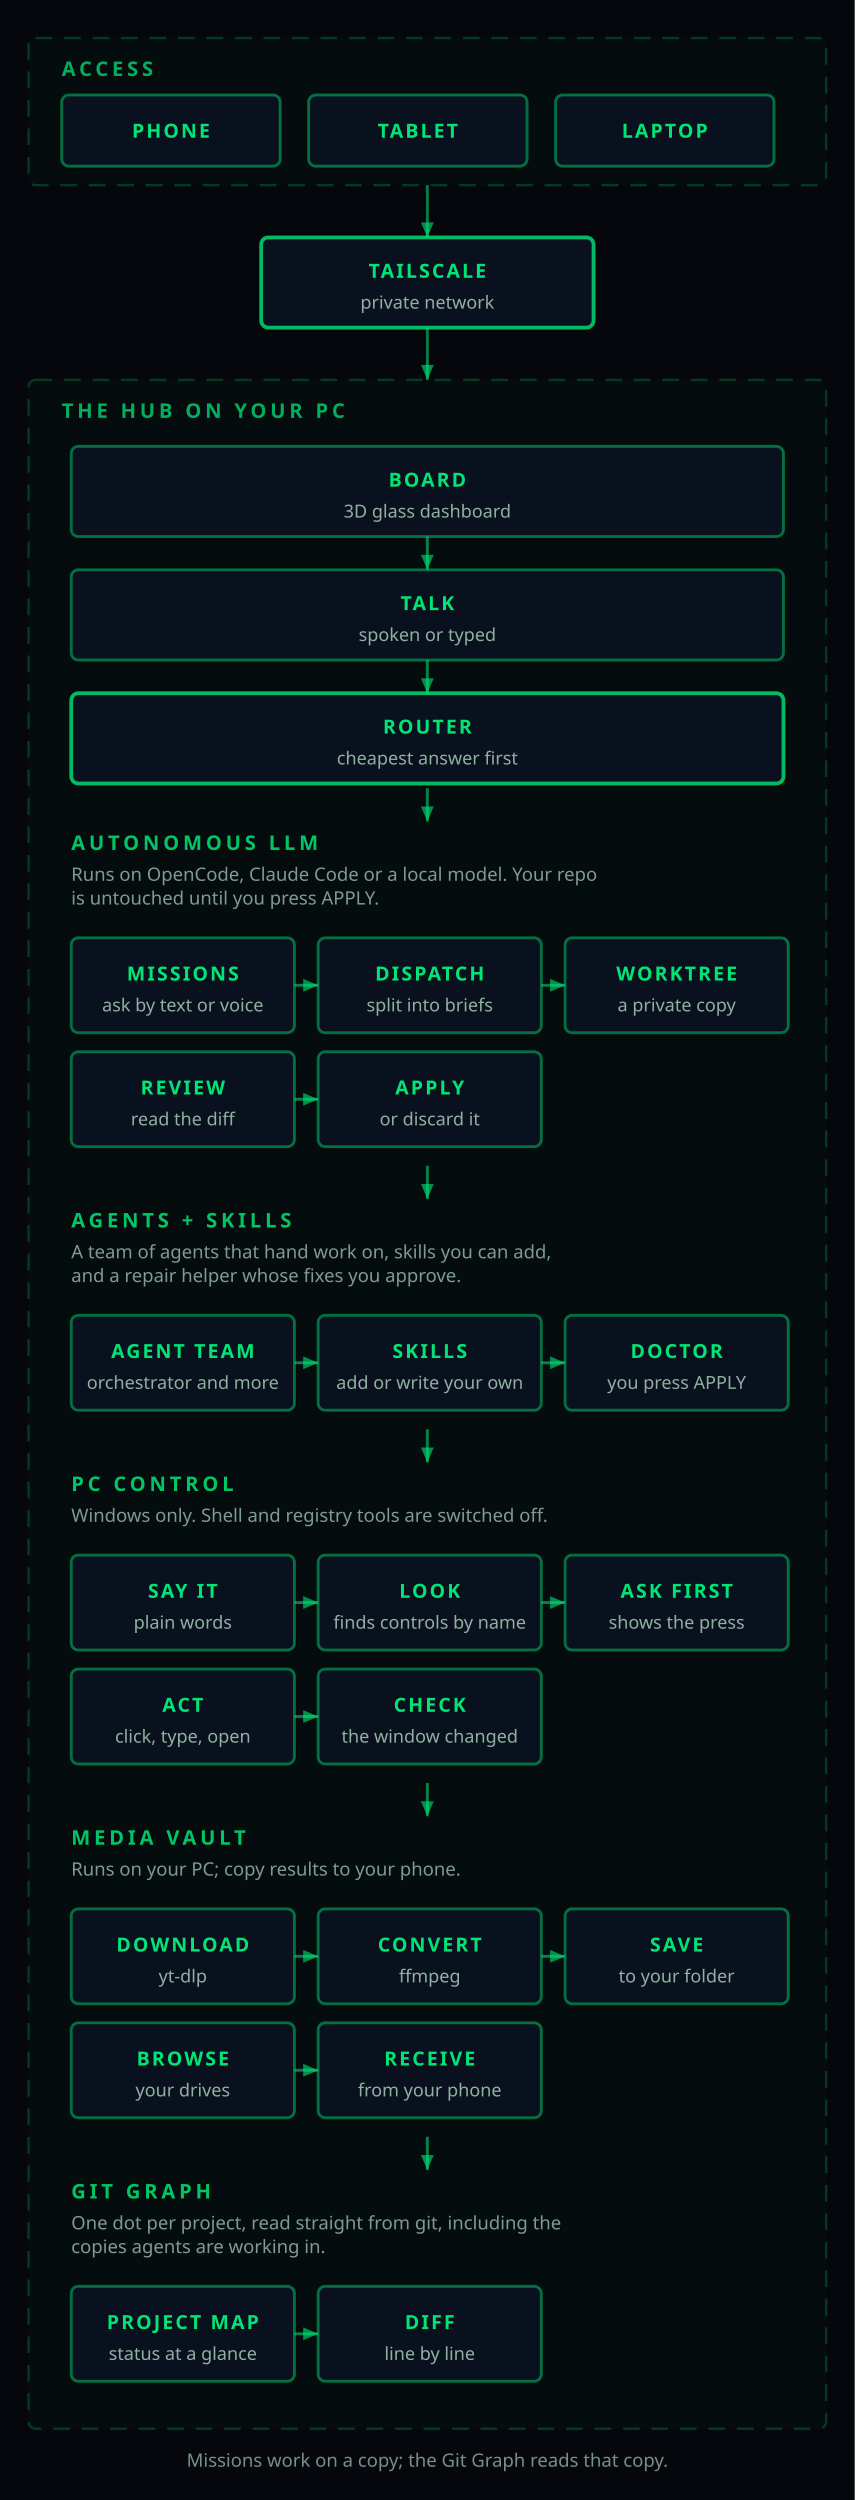
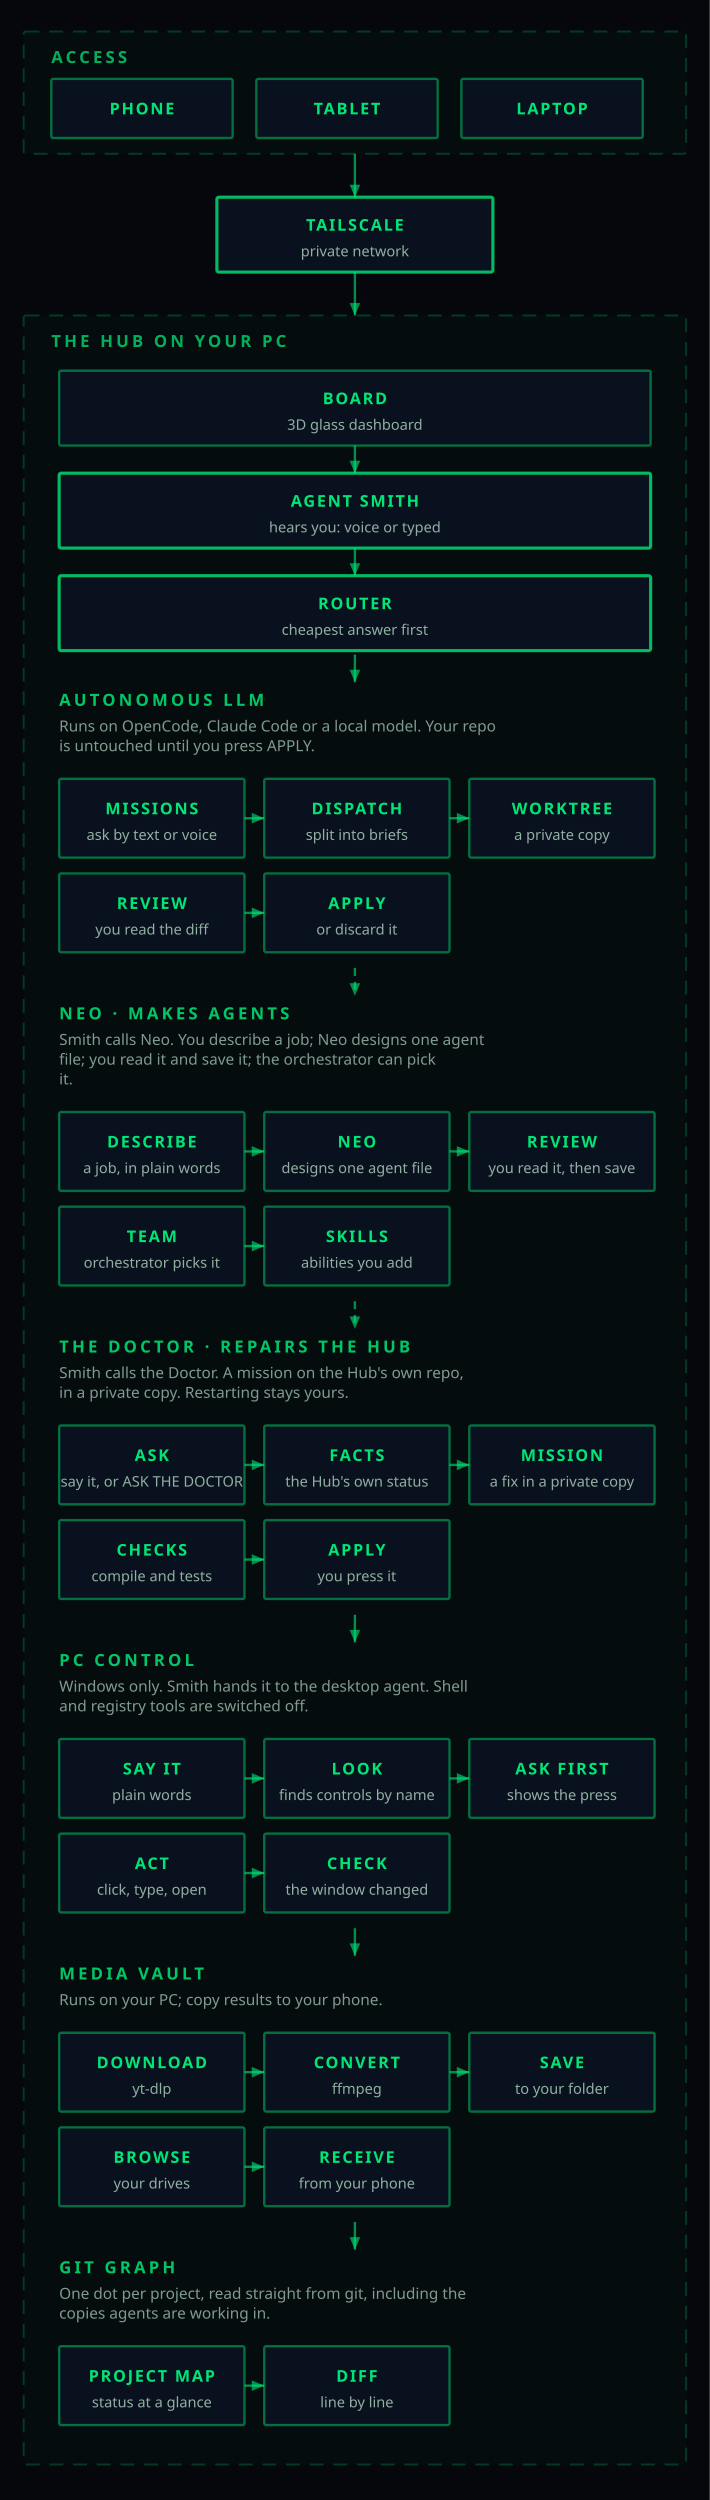
- <svg xmlns="http://www.w3.org/2000/svg" width="360" viewBox="0 0 360 1053" role="img" aria-label="Agent Hub drawn as a circuit board. Phone, tablet and laptop reach the Hub on your PC over a private Tailscale network. The Hub has a 3D board, TALK and a router that sends each ask to the cheapest thing that can answer. From the router: autonomous LLM missions (missions, dispatch, a private worktree, review, apply), a team of agents with skills and a repair helper, PC control through Windows MCP, the media vault, and the git graph, which reads the worktrees.">
-   <rect width="360" height="1053" fill="#05070c" />
+ <svg xmlns="http://www.w3.org/2000/svg" width="360" viewBox="0 0 360 1268" role="img" aria-label="Agent Hub drawn as a circuit board. Phone, tablet and laptop reach the Hub on your PC over a private Tailscale network. The Hub has a 3D board and Agent Smith, the voice you talk to. Smith sends each ask through the router, which picks the cheapest thing that can answer, and calls Neo, who designs new agents from a plain description, and the Doctor, who repairs the Hub as a mission you approve. From the router: autonomous LLM missions (missions, dispatch, a private worktree, review, apply), PC control through Windows MCP, the media vault, and the git graph.">
+   <rect width="360" height="1268" fill="#05070c" />
  <defs>
    <marker id="ah" viewBox="0 0 8 8" refX="7" refY="4" markerWidth="6" markerHeight="6" orient="auto-start-reverse">
      <path d="M0,1 L7,4 L0,7 z" fill="#00e676" fill-opacity=".6" />
    </marker>
  </defs>
-   <rect x="12.0" y="16.0" width="336.0" height="62.0" rx="3" fill="#00e676" fill-opacity=".022" stroke="#00e676" stroke-opacity=".22" stroke-dasharray="7 5" />
+   <rect x="12.0" y="16.0" width="336.0" height="62.0" rx="1" fill="#00e676" fill-opacity=".022" stroke="#00e676" stroke-opacity=".22" stroke-dasharray="7 5" />
  <text x="26.0" y="32.0" fill="#00e676" fill-opacity=".75" font-family="Orbitron,Segoe UI,sans-serif" font-size="8.5" font-weight="700" letter-spacing="1.6" text-anchor="start">ACCESS</text>
-   <rect x="26.0" y="40.0" width="92.0" height="30.0" rx="3" fill="#0b1220" fill-opacity=".92" stroke="#00e676" stroke-opacity=".45" stroke-width="1.2" />
+   <rect x="26.0" y="40.0" width="92.0" height="30.0" rx="1" fill="#0b1220" fill-opacity=".92" stroke="#00e676" stroke-opacity=".45" stroke-width="1.2" />
  <text x="72.0" y="58.0" fill="#00e676" fill-opacity="1" font-family="Orbitron,Segoe UI,sans-serif" font-size="8.2" font-weight="700" letter-spacing="0.9" text-anchor="middle">PHONE</text>
-   <rect x="130.0" y="40.0" width="92.0" height="30.0" rx="3" fill="#0b1220" fill-opacity=".92" stroke="#00e676" stroke-opacity=".45" stroke-width="1.2" />
+   <rect x="130.0" y="40.0" width="92.0" height="30.0" rx="1" fill="#0b1220" fill-opacity=".92" stroke="#00e676" stroke-opacity=".45" stroke-width="1.2" />
  <text x="176.0" y="58.0" fill="#00e676" fill-opacity="1" font-family="Orbitron,Segoe UI,sans-serif" font-size="8.2" font-weight="700" letter-spacing="0.9" text-anchor="middle">TABLET</text>
-   <rect x="234.0" y="40.0" width="92.0" height="30.0" rx="3" fill="#0b1220" fill-opacity=".92" stroke="#00e676" stroke-opacity=".45" stroke-width="1.2" />
+   <rect x="234.0" y="40.0" width="92.0" height="30.0" rx="1" fill="#0b1220" fill-opacity=".92" stroke="#00e676" stroke-opacity=".45" stroke-width="1.2" />
  <text x="280.0" y="58.0" fill="#00e676" fill-opacity="1" font-family="Orbitron,Segoe UI,sans-serif" font-size="8.2" font-weight="700" letter-spacing="0.9" text-anchor="middle">LAPTOP</text>
-   <path d="M180.0 78.0 L180.0 100.0" stroke="#00e676" stroke-opacity=".55" stroke-width="1.2" fill="none" marker-end="url(#ah)" />
-   <rect x="110.0" y="100.0" width="140.0" height="38.0" rx="3" fill="#0b1220" fill-opacity=".92" stroke="#00e676" stroke-opacity=".8" stroke-width="1.6" />
+   <path d="M180.0 78.0 L180.0 100.0" stroke="#00e676" stroke-opacity=".6" stroke-width="1.2" fill="none" marker-end="url(#ah)" />
+   <rect x="110.0" y="100.0" width="140.0" height="38.0" rx="1" fill="#0b1220" fill-opacity=".92" stroke="#00e676" stroke-opacity=".8" stroke-width="1.6" />
  <text x="180.0" y="117.0" fill="#00e676" fill-opacity="1" font-family="Orbitron,Segoe UI,sans-serif" font-size="8.2" font-weight="700" letter-spacing="0.9" text-anchor="middle">TAILSCALE</text>
-   <text x="180.0" y="130.0" fill="#a8cbb9" fill-opacity=".85" font-family="Outfit,Segoe UI,sans-serif" font-size="7.6" font-weight="400" letter-spacing="0" text-anchor="middle">private network</text>
-   <path d="M180.0 138.0 L180.0 160.0" stroke="#00e676" stroke-opacity=".55" stroke-width="1.2" fill="none" marker-end="url(#ah)" />
-   <rect x="12.0" y="160.0" width="336.0" height="863.0" rx="3" fill="#00e676" fill-opacity=".022" stroke="#00e676" stroke-opacity=".22" stroke-dasharray="7 5" />
+   <text x="180.0" y="130.0" fill="#a8cbb9" fill-opacity=".85" font-family="Outfit,Segoe UI,sans-serif" font-size="7.4" font-weight="400" letter-spacing="0" text-anchor="middle">private network</text>
+   <path d="M180.0 138.0 L180.0 160.0" stroke="#00e676" stroke-opacity=".6" stroke-width="1.2" fill="none" marker-end="url(#ah)" />
+   <rect x="12.0" y="160.0" width="336.0" height="1090.0" rx="1" fill="#00e676" fill-opacity=".022" stroke="#00e676" stroke-opacity=".22" stroke-dasharray="7 5" />
  <text x="26.0" y="176.0" fill="#00e676" fill-opacity=".75" font-family="Orbitron,Segoe UI,sans-serif" font-size="8.5" font-weight="700" letter-spacing="1.6" text-anchor="start">THE HUB ON YOUR PC</text>
-   <rect x="30.0" y="188.0" width="300.0" height="38.0" rx="3" fill="#0b1220" fill-opacity=".92" stroke="#00e676" stroke-opacity=".45" stroke-width="1.2" />
+   <rect x="30.0" y="188.0" width="300.0" height="38.0" rx="1" fill="#0b1220" fill-opacity=".92" stroke="#00e676" stroke-opacity=".45" stroke-width="1.2" />
  <text x="180.0" y="205.0" fill="#00e676" fill-opacity="1" font-family="Orbitron,Segoe UI,sans-serif" font-size="8.2" font-weight="700" letter-spacing="0.9" text-anchor="middle">BOARD</text>
-   <text x="180.0" y="218.0" fill="#a8cbb9" fill-opacity=".85" font-family="Outfit,Segoe UI,sans-serif" font-size="7.6" font-weight="400" letter-spacing="0" text-anchor="middle">3D glass dashboard</text>
-   <path d="M180.0 226.0 L180.0 240.0" stroke="#00e676" stroke-opacity=".55" stroke-width="1.2" fill="none" marker-end="url(#ah)" />
-   <rect x="30.0" y="240.0" width="300.0" height="38.0" rx="3" fill="#0b1220" fill-opacity=".92" stroke="#00e676" stroke-opacity=".45" stroke-width="1.2" />
-   <text x="180.0" y="257.0" fill="#00e676" fill-opacity="1" font-family="Orbitron,Segoe UI,sans-serif" font-size="8.2" font-weight="700" letter-spacing="0.9" text-anchor="middle">TALK</text>
-   <text x="180.0" y="270.0" fill="#a8cbb9" fill-opacity=".85" font-family="Outfit,Segoe UI,sans-serif" font-size="7.6" font-weight="400" letter-spacing="0" text-anchor="middle">spoken or typed</text>
-   <path d="M180.0 278.0 L180.0 292.0" stroke="#00e676" stroke-opacity=".55" stroke-width="1.2" fill="none" marker-end="url(#ah)" />
-   <rect x="30.0" y="292.0" width="300.0" height="38.0" rx="3" fill="#0b1220" fill-opacity=".92" stroke="#00e676" stroke-opacity=".8" stroke-width="1.6" />
+   <text x="180.0" y="218.0" fill="#a8cbb9" fill-opacity=".85" font-family="Outfit,Segoe UI,sans-serif" font-size="7.4" font-weight="400" letter-spacing="0" text-anchor="middle">3D glass dashboard</text>
+   <path d="M180.0 226.0 L180.0 240.0" stroke="#00e676" stroke-opacity=".6" stroke-width="1.2" fill="none" marker-end="url(#ah)" />
+   <rect x="30.0" y="240.0" width="300.0" height="38.0" rx="1" fill="#0b1220" fill-opacity=".92" stroke="#00e676" stroke-opacity=".8" stroke-width="1.6" />
+   <text x="180.0" y="257.0" fill="#00e676" fill-opacity="1" font-family="Orbitron,Segoe UI,sans-serif" font-size="8.2" font-weight="700" letter-spacing="0.9" text-anchor="middle">AGENT SMITH</text>
+   <text x="180.0" y="270.0" fill="#a8cbb9" fill-opacity=".85" font-family="Outfit,Segoe UI,sans-serif" font-size="7.4" font-weight="400" letter-spacing="0" text-anchor="middle">hears you: voice or typed</text>
+   <path d="M180.0 278.0 L180.0 292.0" stroke="#00e676" stroke-opacity=".6" stroke-width="1.2" fill="none" marker-end="url(#ah)" />
+   <rect x="30.0" y="292.0" width="300.0" height="38.0" rx="1" fill="#0b1220" fill-opacity=".92" stroke="#00e676" stroke-opacity=".8" stroke-width="1.6" />
  <text x="180.0" y="309.0" fill="#00e676" fill-opacity="1" font-family="Orbitron,Segoe UI,sans-serif" font-size="8.2" font-weight="700" letter-spacing="0.9" text-anchor="middle">ROUTER</text>
-   <text x="180.0" y="322.0" fill="#a8cbb9" fill-opacity=".85" font-family="Outfit,Segoe UI,sans-serif" font-size="7.6" font-weight="400" letter-spacing="0" text-anchor="middle">cheapest answer first</text>
-   <path d="M180.0 332.0 L180.0 346.0" stroke="#00e676" stroke-opacity=".55" stroke-width="1.2" fill="none" marker-end="url(#ah)" />
+   <text x="180.0" y="322.0" fill="#a8cbb9" fill-opacity=".85" font-family="Outfit,Segoe UI,sans-serif" font-size="7.4" font-weight="400" letter-spacing="0" text-anchor="middle">cheapest answer first</text>
+   <path d="M180.0 332.0 L180.0 346.0" stroke="#00e676" stroke-opacity=".6" stroke-width="1.2" fill="none" marker-end="url(#ah)" />
  <text x="30.0" y="358.0" fill="#00e676" fill-opacity=".85" font-family="Orbitron,Segoe UI,sans-serif" font-size="8.5" font-weight="700" letter-spacing="1.6" text-anchor="start">AUTONOMOUS LLM</text>
  <text x="30.0" y="371.0" fill="#a8cbb9" fill-opacity=".75" font-family="Outfit,Segoe UI,sans-serif" font-size="7.8" font-weight="400" letter-spacing="0" text-anchor="start">Runs on OpenCode, Claude Code or a local model. Your repo</text>
  <text x="30.0" y="381.0" fill="#a8cbb9" fill-opacity=".75" font-family="Outfit,Segoe UI,sans-serif" font-size="7.8" font-weight="400" letter-spacing="0" text-anchor="start">is untouched until you press APPLY.</text>
-   <rect x="30.0" y="395.0" width="94.0" height="40.0" rx="3" fill="#0b1220" fill-opacity=".92" stroke="#00e676" stroke-opacity=".45" stroke-width="1.2" />
+   <rect x="30.0" y="395.0" width="94.0" height="40.0" rx="1" fill="#0b1220" fill-opacity=".92" stroke="#00e676" stroke-opacity=".45" stroke-width="1.2" />
  <text x="77.0" y="413.0" fill="#00e676" fill-opacity="1" font-family="Orbitron,Segoe UI,sans-serif" font-size="8.2" font-weight="700" letter-spacing="0.9" text-anchor="middle">MISSIONS</text>
-   <text x="77.0" y="426.0" fill="#a8cbb9" fill-opacity=".85" font-family="Outfit,Segoe UI,sans-serif" font-size="7.6" font-weight="400" letter-spacing="0" text-anchor="middle">ask by text or voice</text>
-   <rect x="134.0" y="395.0" width="94.0" height="40.0" rx="3" fill="#0b1220" fill-opacity=".92" stroke="#00e676" stroke-opacity=".45" stroke-width="1.2" />
+   <text x="77.0" y="426.0" fill="#a8cbb9" fill-opacity=".85" font-family="Outfit,Segoe UI,sans-serif" font-size="7.4" font-weight="400" letter-spacing="0" text-anchor="middle">ask by text or voice</text>
+   <rect x="134.0" y="395.0" width="94.0" height="40.0" rx="1" fill="#0b1220" fill-opacity=".92" stroke="#00e676" stroke-opacity=".45" stroke-width="1.2" />
  <text x="181.0" y="413.0" fill="#00e676" fill-opacity="1" font-family="Orbitron,Segoe UI,sans-serif" font-size="8.2" font-weight="700" letter-spacing="0.9" text-anchor="middle">DISPATCH</text>
-   <text x="181.0" y="426.0" fill="#a8cbb9" fill-opacity=".85" font-family="Outfit,Segoe UI,sans-serif" font-size="7.6" font-weight="400" letter-spacing="0" text-anchor="middle">split into briefs</text>
-   <path d="M124.0 415.0 L134.0 415.0" stroke="#00e676" stroke-opacity=".55" stroke-width="1.2" fill="none" marker-end="url(#ah)" />
-   <rect x="238.0" y="395.0" width="94.0" height="40.0" rx="3" fill="#0b1220" fill-opacity=".92" stroke="#00e676" stroke-opacity=".45" stroke-width="1.2" />
+   <text x="181.0" y="426.0" fill="#a8cbb9" fill-opacity=".85" font-family="Outfit,Segoe UI,sans-serif" font-size="7.4" font-weight="400" letter-spacing="0" text-anchor="middle">split into briefs</text>
+   <path d="M124.0 415.0 L134.0 415.0" stroke="#00e676" stroke-opacity=".6" stroke-width="1.2" fill="none" marker-end="url(#ah)" />
+   <rect x="238.0" y="395.0" width="94.0" height="40.0" rx="1" fill="#0b1220" fill-opacity=".92" stroke="#00e676" stroke-opacity=".45" stroke-width="1.2" />
  <text x="285.0" y="413.0" fill="#00e676" fill-opacity="1" font-family="Orbitron,Segoe UI,sans-serif" font-size="8.2" font-weight="700" letter-spacing="0.9" text-anchor="middle">WORKTREE</text>
-   <text x="285.0" y="426.0" fill="#a8cbb9" fill-opacity=".85" font-family="Outfit,Segoe UI,sans-serif" font-size="7.6" font-weight="400" letter-spacing="0" text-anchor="middle">a private copy</text>
-   <path d="M228.0 415.0 L238.0 415.0" stroke="#00e676" stroke-opacity=".55" stroke-width="1.2" fill="none" marker-end="url(#ah)" />
-   <rect x="30.0" y="443.0" width="94.0" height="40.0" rx="3" fill="#0b1220" fill-opacity=".92" stroke="#00e676" stroke-opacity=".45" stroke-width="1.2" />
+   <text x="285.0" y="426.0" fill="#a8cbb9" fill-opacity=".85" font-family="Outfit,Segoe UI,sans-serif" font-size="7.4" font-weight="400" letter-spacing="0" text-anchor="middle">a private copy</text>
+   <path d="M228.0 415.0 L238.0 415.0" stroke="#00e676" stroke-opacity=".6" stroke-width="1.2" fill="none" marker-end="url(#ah)" />
+   <rect x="30.0" y="443.0" width="94.0" height="40.0" rx="1" fill="#0b1220" fill-opacity=".92" stroke="#00e676" stroke-opacity=".45" stroke-width="1.2" />
  <text x="77.0" y="461.0" fill="#00e676" fill-opacity="1" font-family="Orbitron,Segoe UI,sans-serif" font-size="8.2" font-weight="700" letter-spacing="0.9" text-anchor="middle">REVIEW</text>
-   <text x="77.0" y="474.0" fill="#a8cbb9" fill-opacity=".85" font-family="Outfit,Segoe UI,sans-serif" font-size="7.6" font-weight="400" letter-spacing="0" text-anchor="middle">read the diff</text>
-   <rect x="134.0" y="443.0" width="94.0" height="40.0" rx="3" fill="#0b1220" fill-opacity=".92" stroke="#00e676" stroke-opacity=".45" stroke-width="1.2" />
+   <text x="77.0" y="474.0" fill="#a8cbb9" fill-opacity=".85" font-family="Outfit,Segoe UI,sans-serif" font-size="7.4" font-weight="400" letter-spacing="0" text-anchor="middle">you read the diff</text>
+   <rect x="134.0" y="443.0" width="94.0" height="40.0" rx="1" fill="#0b1220" fill-opacity=".92" stroke="#00e676" stroke-opacity=".45" stroke-width="1.2" />
  <text x="181.0" y="461.0" fill="#00e676" fill-opacity="1" font-family="Orbitron,Segoe UI,sans-serif" font-size="8.2" font-weight="700" letter-spacing="0.9" text-anchor="middle">APPLY</text>
-   <text x="181.0" y="474.0" fill="#a8cbb9" fill-opacity=".85" font-family="Outfit,Segoe UI,sans-serif" font-size="7.6" font-weight="400" letter-spacing="0" text-anchor="middle">or discard it</text>
-   <path d="M124.0 463.0 L134.0 463.0" stroke="#00e676" stroke-opacity=".55" stroke-width="1.2" fill="none" marker-end="url(#ah)" />
-   <path d="M180.0 491.0 L180.0 505.0" stroke="#00e676" stroke-opacity=".55" stroke-width="1.2" fill="none" marker-end="url(#ah)" />
-   <text x="30.0" y="517.0" fill="#00e676" fill-opacity=".85" font-family="Orbitron,Segoe UI,sans-serif" font-size="8.5" font-weight="700" letter-spacing="1.6" text-anchor="start">AGENTS + SKILLS</text>
-   <text x="30.0" y="530.0" fill="#a8cbb9" fill-opacity=".75" font-family="Outfit,Segoe UI,sans-serif" font-size="7.8" font-weight="400" letter-spacing="0" text-anchor="start">A team of agents that hand work on, skills you can add,</text>
-   <text x="30.0" y="540.0" fill="#a8cbb9" fill-opacity=".75" font-family="Outfit,Segoe UI,sans-serif" font-size="7.8" font-weight="400" letter-spacing="0" text-anchor="start">and a repair helper whose fixes you approve.</text>
-   <rect x="30.0" y="554.0" width="94.0" height="40.0" rx="3" fill="#0b1220" fill-opacity=".92" stroke="#00e676" stroke-opacity=".45" stroke-width="1.2" />
-   <text x="77.0" y="572.0" fill="#00e676" fill-opacity="1" font-family="Orbitron,Segoe UI,sans-serif" font-size="8.2" font-weight="700" letter-spacing="0.9" text-anchor="middle">AGENT TEAM</text>
-   <text x="77.0" y="585.0" fill="#a8cbb9" fill-opacity=".85" font-family="Outfit,Segoe UI,sans-serif" font-size="7.6" font-weight="400" letter-spacing="0" text-anchor="middle">orchestrator and more</text>
-   <rect x="134.0" y="554.0" width="94.0" height="40.0" rx="3" fill="#0b1220" fill-opacity=".92" stroke="#00e676" stroke-opacity=".45" stroke-width="1.2" />
-   <text x="181.0" y="572.0" fill="#00e676" fill-opacity="1" font-family="Orbitron,Segoe UI,sans-serif" font-size="8.2" font-weight="700" letter-spacing="0.9" text-anchor="middle">SKILLS</text>
-   <text x="181.0" y="585.0" fill="#a8cbb9" fill-opacity=".85" font-family="Outfit,Segoe UI,sans-serif" font-size="7.6" font-weight="400" letter-spacing="0" text-anchor="middle">add or write your own</text>
-   <path d="M124.0 574.0 L134.0 574.0" stroke="#00e676" stroke-opacity=".55" stroke-width="1.2" fill="none" marker-end="url(#ah)" />
-   <rect x="238.0" y="554.0" width="94.0" height="40.0" rx="3" fill="#0b1220" fill-opacity=".92" stroke="#00e676" stroke-opacity=".45" stroke-width="1.2" />
-   <text x="285.0" y="572.0" fill="#00e676" fill-opacity="1" font-family="Orbitron,Segoe UI,sans-serif" font-size="8.2" font-weight="700" letter-spacing="0.9" text-anchor="middle">DOCTOR</text>
-   <text x="285.0" y="585.0" fill="#a8cbb9" fill-opacity=".85" font-family="Outfit,Segoe UI,sans-serif" font-size="7.6" font-weight="400" letter-spacing="0" text-anchor="middle">you press APPLY</text>
-   <path d="M228.0 574.0 L238.0 574.0" stroke="#00e676" stroke-opacity=".55" stroke-width="1.2" fill="none" marker-end="url(#ah)" />
-   <path d="M180.0 602.0 L180.0 616.0" stroke="#00e676" stroke-opacity=".55" stroke-width="1.2" fill="none" marker-end="url(#ah)" />
-   <text x="30.0" y="628.0" fill="#00e676" fill-opacity=".85" font-family="Orbitron,Segoe UI,sans-serif" font-size="8.5" font-weight="700" letter-spacing="1.6" text-anchor="start">PC CONTROL</text>
-   <text x="30.0" y="641.0" fill="#a8cbb9" fill-opacity=".75" font-family="Outfit,Segoe UI,sans-serif" font-size="7.8" font-weight="400" letter-spacing="0" text-anchor="start">Windows only. Shell and registry tools are switched off.</text>
-   <rect x="30.0" y="655.0" width="94.0" height="40.0" rx="3" fill="#0b1220" fill-opacity=".92" stroke="#00e676" stroke-opacity=".45" stroke-width="1.2" />
-   <text x="77.0" y="673.0" fill="#00e676" fill-opacity="1" font-family="Orbitron,Segoe UI,sans-serif" font-size="8.2" font-weight="700" letter-spacing="0.9" text-anchor="middle">SAY IT</text>
-   <text x="77.0" y="686.0" fill="#a8cbb9" fill-opacity=".85" font-family="Outfit,Segoe UI,sans-serif" font-size="7.6" font-weight="400" letter-spacing="0" text-anchor="middle">plain words</text>
-   <rect x="134.0" y="655.0" width="94.0" height="40.0" rx="3" fill="#0b1220" fill-opacity=".92" stroke="#00e676" stroke-opacity=".45" stroke-width="1.2" />
-   <text x="181.0" y="673.0" fill="#00e676" fill-opacity="1" font-family="Orbitron,Segoe UI,sans-serif" font-size="8.2" font-weight="700" letter-spacing="0.9" text-anchor="middle">LOOK</text>
-   <text x="181.0" y="686.0" fill="#a8cbb9" fill-opacity=".85" font-family="Outfit,Segoe UI,sans-serif" font-size="7.6" font-weight="400" letter-spacing="0" text-anchor="middle">finds controls by name</text>
-   <path d="M124.0 675.0 L134.0 675.0" stroke="#00e676" stroke-opacity=".55" stroke-width="1.2" fill="none" marker-end="url(#ah)" />
-   <rect x="238.0" y="655.0" width="94.0" height="40.0" rx="3" fill="#0b1220" fill-opacity=".92" stroke="#00e676" stroke-opacity=".45" stroke-width="1.2" />
-   <text x="285.0" y="673.0" fill="#00e676" fill-opacity="1" font-family="Orbitron,Segoe UI,sans-serif" font-size="8.2" font-weight="700" letter-spacing="0.9" text-anchor="middle">ASK FIRST</text>
-   <text x="285.0" y="686.0" fill="#a8cbb9" fill-opacity=".85" font-family="Outfit,Segoe UI,sans-serif" font-size="7.6" font-weight="400" letter-spacing="0" text-anchor="middle">shows the press</text>
-   <path d="M228.0 675.0 L238.0 675.0" stroke="#00e676" stroke-opacity=".55" stroke-width="1.2" fill="none" marker-end="url(#ah)" />
-   <rect x="30.0" y="703.0" width="94.0" height="40.0" rx="3" fill="#0b1220" fill-opacity=".92" stroke="#00e676" stroke-opacity=".45" stroke-width="1.2" />
-   <text x="77.0" y="721.0" fill="#00e676" fill-opacity="1" font-family="Orbitron,Segoe UI,sans-serif" font-size="8.2" font-weight="700" letter-spacing="0.9" text-anchor="middle">ACT</text>
-   <text x="77.0" y="734.0" fill="#a8cbb9" fill-opacity=".85" font-family="Outfit,Segoe UI,sans-serif" font-size="7.6" font-weight="400" letter-spacing="0" text-anchor="middle">click, type, open</text>
-   <rect x="134.0" y="703.0" width="94.0" height="40.0" rx="3" fill="#0b1220" fill-opacity=".92" stroke="#00e676" stroke-opacity=".45" stroke-width="1.2" />
-   <text x="181.0" y="721.0" fill="#00e676" fill-opacity="1" font-family="Orbitron,Segoe UI,sans-serif" font-size="8.2" font-weight="700" letter-spacing="0.9" text-anchor="middle">CHECK</text>
-   <text x="181.0" y="734.0" fill="#a8cbb9" fill-opacity=".85" font-family="Outfit,Segoe UI,sans-serif" font-size="7.6" font-weight="400" letter-spacing="0" text-anchor="middle">the window changed</text>
-   <path d="M124.0 723.0 L134.0 723.0" stroke="#00e676" stroke-opacity=".55" stroke-width="1.2" fill="none" marker-end="url(#ah)" />
-   <path d="M180.0 751.0 L180.0 765.0" stroke="#00e676" stroke-opacity=".55" stroke-width="1.2" fill="none" marker-end="url(#ah)" />
-   <text x="30.0" y="777.0" fill="#00e676" fill-opacity=".85" font-family="Orbitron,Segoe UI,sans-serif" font-size="8.5" font-weight="700" letter-spacing="1.6" text-anchor="start">MEDIA VAULT</text>
-   <text x="30.0" y="790.0" fill="#a8cbb9" fill-opacity=".75" font-family="Outfit,Segoe UI,sans-serif" font-size="7.8" font-weight="400" letter-spacing="0" text-anchor="start">Runs on your PC; copy results to your phone.</text>
-   <rect x="30.0" y="804.0" width="94.0" height="40.0" rx="3" fill="#0b1220" fill-opacity=".92" stroke="#00e676" stroke-opacity=".45" stroke-width="1.2" />
-   <text x="77.0" y="822.0" fill="#00e676" fill-opacity="1" font-family="Orbitron,Segoe UI,sans-serif" font-size="8.2" font-weight="700" letter-spacing="0.9" text-anchor="middle">DOWNLOAD</text>
-   <text x="77.0" y="835.0" fill="#a8cbb9" fill-opacity=".85" font-family="Outfit,Segoe UI,sans-serif" font-size="7.6" font-weight="400" letter-spacing="0" text-anchor="middle">yt-dlp</text>
-   <rect x="134.0" y="804.0" width="94.0" height="40.0" rx="3" fill="#0b1220" fill-opacity=".92" stroke="#00e676" stroke-opacity=".45" stroke-width="1.2" />
-   <text x="181.0" y="822.0" fill="#00e676" fill-opacity="1" font-family="Orbitron,Segoe UI,sans-serif" font-size="8.2" font-weight="700" letter-spacing="0.9" text-anchor="middle">CONVERT</text>
-   <text x="181.0" y="835.0" fill="#a8cbb9" fill-opacity=".85" font-family="Outfit,Segoe UI,sans-serif" font-size="7.6" font-weight="400" letter-spacing="0" text-anchor="middle">ffmpeg</text>
-   <path d="M124.0 824.0 L134.0 824.0" stroke="#00e676" stroke-opacity=".55" stroke-width="1.2" fill="none" marker-end="url(#ah)" />
-   <rect x="238.0" y="804.0" width="94.0" height="40.0" rx="3" fill="#0b1220" fill-opacity=".92" stroke="#00e676" stroke-opacity=".45" stroke-width="1.2" />
-   <text x="285.0" y="822.0" fill="#00e676" fill-opacity="1" font-family="Orbitron,Segoe UI,sans-serif" font-size="8.2" font-weight="700" letter-spacing="0.9" text-anchor="middle">SAVE</text>
-   <text x="285.0" y="835.0" fill="#a8cbb9" fill-opacity=".85" font-family="Outfit,Segoe UI,sans-serif" font-size="7.6" font-weight="400" letter-spacing="0" text-anchor="middle">to your folder</text>
-   <path d="M228.0 824.0 L238.0 824.0" stroke="#00e676" stroke-opacity=".55" stroke-width="1.2" fill="none" marker-end="url(#ah)" />
-   <rect x="30.0" y="852.0" width="94.0" height="40.0" rx="3" fill="#0b1220" fill-opacity=".92" stroke="#00e676" stroke-opacity=".45" stroke-width="1.2" />
-   <text x="77.0" y="870.0" fill="#00e676" fill-opacity="1" font-family="Orbitron,Segoe UI,sans-serif" font-size="8.2" font-weight="700" letter-spacing="0.9" text-anchor="middle">BROWSE</text>
-   <text x="77.0" y="883.0" fill="#a8cbb9" fill-opacity=".85" font-family="Outfit,Segoe UI,sans-serif" font-size="7.6" font-weight="400" letter-spacing="0" text-anchor="middle">your drives</text>
-   <rect x="134.0" y="852.0" width="94.0" height="40.0" rx="3" fill="#0b1220" fill-opacity=".92" stroke="#00e676" stroke-opacity=".45" stroke-width="1.2" />
-   <text x="181.0" y="870.0" fill="#00e676" fill-opacity="1" font-family="Orbitron,Segoe UI,sans-serif" font-size="8.2" font-weight="700" letter-spacing="0.9" text-anchor="middle">RECEIVE</text>
-   <text x="181.0" y="883.0" fill="#a8cbb9" fill-opacity=".85" font-family="Outfit,Segoe UI,sans-serif" font-size="7.6" font-weight="400" letter-spacing="0" text-anchor="middle">from your phone</text>
-   <path d="M124.0 872.0 L134.0 872.0" stroke="#00e676" stroke-opacity=".55" stroke-width="1.2" fill="none" marker-end="url(#ah)" />
-   <path d="M180.0 900.0 L180.0 914.0" stroke="#00e676" stroke-opacity=".55" stroke-width="1.2" fill="none" marker-end="url(#ah)" />
-   <text x="30.0" y="926.0" fill="#00e676" fill-opacity=".85" font-family="Orbitron,Segoe UI,sans-serif" font-size="8.5" font-weight="700" letter-spacing="1.6" text-anchor="start">GIT GRAPH</text>
-   <text x="30.0" y="939.0" fill="#a8cbb9" fill-opacity=".75" font-family="Outfit,Segoe UI,sans-serif" font-size="7.8" font-weight="400" letter-spacing="0" text-anchor="start">One dot per project, read straight from git, including the</text>
-   <text x="30.0" y="949.0" fill="#a8cbb9" fill-opacity=".75" font-family="Outfit,Segoe UI,sans-serif" font-size="7.8" font-weight="400" letter-spacing="0" text-anchor="start">copies agents are working in.</text>
-   <rect x="30.0" y="963.0" width="94.0" height="40.0" rx="3" fill="#0b1220" fill-opacity=".92" stroke="#00e676" stroke-opacity=".45" stroke-width="1.2" />
-   <text x="77.0" y="981.0" fill="#00e676" fill-opacity="1" font-family="Orbitron,Segoe UI,sans-serif" font-size="8.2" font-weight="700" letter-spacing="0.9" text-anchor="middle">PROJECT MAP</text>
-   <text x="77.0" y="994.0" fill="#a8cbb9" fill-opacity=".85" font-family="Outfit,Segoe UI,sans-serif" font-size="7.6" font-weight="400" letter-spacing="0" text-anchor="middle">status at a glance</text>
-   <rect x="134.0" y="963.0" width="94.0" height="40.0" rx="3" fill="#0b1220" fill-opacity=".92" stroke="#00e676" stroke-opacity=".45" stroke-width="1.2" />
-   <text x="181.0" y="981.0" fill="#00e676" fill-opacity="1" font-family="Orbitron,Segoe UI,sans-serif" font-size="8.2" font-weight="700" letter-spacing="0.9" text-anchor="middle">DIFF</text>
-   <text x="181.0" y="994.0" fill="#a8cbb9" fill-opacity=".85" font-family="Outfit,Segoe UI,sans-serif" font-size="7.6" font-weight="400" letter-spacing="0" text-anchor="middle">line by line</text>
-   <path d="M124.0 983.0 L134.0 983.0" stroke="#00e676" stroke-opacity=".55" stroke-width="1.2" fill="none" marker-end="url(#ah)" />
-   <text x="180.0" y="1039.0" fill="#a8cbb9" fill-opacity=".7" font-family="Outfit,Segoe UI,sans-serif" font-size="7.8" font-weight="400" letter-spacing="0" text-anchor="middle">Missions work on a copy; the Git Graph reads that copy.</text>
+   <text x="181.0" y="474.0" fill="#a8cbb9" fill-opacity=".85" font-family="Outfit,Segoe UI,sans-serif" font-size="7.4" font-weight="400" letter-spacing="0" text-anchor="middle">or discard it</text>
+   <path d="M124.0 463.0 L134.0 463.0" stroke="#00e676" stroke-opacity=".6" stroke-width="1.2" fill="none" marker-end="url(#ah)" />
+   <path d="M180.0 491.0 L180.0 505.0" stroke="#00e676" stroke-opacity=".6" stroke-width="1.2" fill="none" stroke-dasharray="4 3" marker-end="url(#ah)" />
+   <text x="30.0" y="517.0" fill="#00e676" fill-opacity=".85" font-family="Orbitron,Segoe UI,sans-serif" font-size="8.5" font-weight="700" letter-spacing="1.6" text-anchor="start">NEO · MAKES AGENTS</text>
+   <text x="30.0" y="530.0" fill="#a8cbb9" fill-opacity=".75" font-family="Outfit,Segoe UI,sans-serif" font-size="7.8" font-weight="400" letter-spacing="0" text-anchor="start">Smith calls Neo. You describe a job; Neo designs one agent</text>
+   <text x="30.0" y="540.0" fill="#a8cbb9" fill-opacity=".75" font-family="Outfit,Segoe UI,sans-serif" font-size="7.8" font-weight="400" letter-spacing="0" text-anchor="start">file; you read it and save it; the orchestrator can pick</text>
+   <text x="30.0" y="550.0" fill="#a8cbb9" fill-opacity=".75" font-family="Outfit,Segoe UI,sans-serif" font-size="7.8" font-weight="400" letter-spacing="0" text-anchor="start">it.</text>
+   <rect x="30.0" y="564.0" width="94.0" height="40.0" rx="1" fill="#0b1220" fill-opacity=".92" stroke="#00e676" stroke-opacity=".45" stroke-width="1.2" />
+   <text x="77.0" y="582.0" fill="#00e676" fill-opacity="1" font-family="Orbitron,Segoe UI,sans-serif" font-size="8.2" font-weight="700" letter-spacing="0.9" text-anchor="middle">DESCRIBE</text>
+   <text x="77.0" y="595.0" fill="#a8cbb9" fill-opacity=".85" font-family="Outfit,Segoe UI,sans-serif" font-size="7.4" font-weight="400" letter-spacing="0" text-anchor="middle">a job, in plain words</text>
+   <rect x="134.0" y="564.0" width="94.0" height="40.0" rx="1" fill="#0b1220" fill-opacity=".92" stroke="#00e676" stroke-opacity=".45" stroke-width="1.2" />
+   <text x="181.0" y="582.0" fill="#00e676" fill-opacity="1" font-family="Orbitron,Segoe UI,sans-serif" font-size="8.2" font-weight="700" letter-spacing="0.9" text-anchor="middle">NEO</text>
+   <text x="181.0" y="595.0" fill="#a8cbb9" fill-opacity=".85" font-family="Outfit,Segoe UI,sans-serif" font-size="7.4" font-weight="400" letter-spacing="0" text-anchor="middle">designs one agent file</text>
+   <path d="M124.0 584.0 L134.0 584.0" stroke="#00e676" stroke-opacity=".6" stroke-width="1.2" fill="none" marker-end="url(#ah)" />
+   <rect x="238.0" y="564.0" width="94.0" height="40.0" rx="1" fill="#0b1220" fill-opacity=".92" stroke="#00e676" stroke-opacity=".45" stroke-width="1.2" />
+   <text x="285.0" y="582.0" fill="#00e676" fill-opacity="1" font-family="Orbitron,Segoe UI,sans-serif" font-size="8.2" font-weight="700" letter-spacing="0.9" text-anchor="middle">REVIEW</text>
+   <text x="285.0" y="595.0" fill="#a8cbb9" fill-opacity=".85" font-family="Outfit,Segoe UI,sans-serif" font-size="7.4" font-weight="400" letter-spacing="0" text-anchor="middle">you read it, then save</text>
+   <path d="M228.0 584.0 L238.0 584.0" stroke="#00e676" stroke-opacity=".6" stroke-width="1.2" fill="none" marker-end="url(#ah)" />
+   <rect x="30.0" y="612.0" width="94.0" height="40.0" rx="1" fill="#0b1220" fill-opacity=".92" stroke="#00e676" stroke-opacity=".45" stroke-width="1.2" />
+   <text x="77.0" y="630.0" fill="#00e676" fill-opacity="1" font-family="Orbitron,Segoe UI,sans-serif" font-size="8.2" font-weight="700" letter-spacing="0.9" text-anchor="middle">TEAM</text>
+   <text x="77.0" y="643.0" fill="#a8cbb9" fill-opacity=".85" font-family="Outfit,Segoe UI,sans-serif" font-size="7.4" font-weight="400" letter-spacing="0" text-anchor="middle">orchestrator picks it</text>
+   <rect x="134.0" y="612.0" width="94.0" height="40.0" rx="1" fill="#0b1220" fill-opacity=".92" stroke="#00e676" stroke-opacity=".45" stroke-width="1.2" />
+   <text x="181.0" y="630.0" fill="#00e676" fill-opacity="1" font-family="Orbitron,Segoe UI,sans-serif" font-size="8.2" font-weight="700" letter-spacing="0.9" text-anchor="middle">SKILLS</text>
+   <text x="181.0" y="643.0" fill="#a8cbb9" fill-opacity=".85" font-family="Outfit,Segoe UI,sans-serif" font-size="7.4" font-weight="400" letter-spacing="0" text-anchor="middle">abilities you add</text>
+   <path d="M124.0 632.0 L134.0 632.0" stroke="#00e676" stroke-opacity=".6" stroke-width="1.2" fill="none" marker-end="url(#ah)" />
+   <path d="M180.0 660.0 L180.0 674.0" stroke="#00e676" stroke-opacity=".6" stroke-width="1.2" fill="none" stroke-dasharray="4 3" marker-end="url(#ah)" />
+   <text x="30.0" y="686.0" fill="#00e676" fill-opacity=".85" font-family="Orbitron,Segoe UI,sans-serif" font-size="8.5" font-weight="700" letter-spacing="1.6" text-anchor="start">THE DOCTOR · REPAIRS THE HUB</text>
+   <text x="30.0" y="699.0" fill="#a8cbb9" fill-opacity=".75" font-family="Outfit,Segoe UI,sans-serif" font-size="7.8" font-weight="400" letter-spacing="0" text-anchor="start">Smith calls the Doctor. A mission on the Hub's own repo,</text>
+   <text x="30.0" y="709.0" fill="#a8cbb9" fill-opacity=".75" font-family="Outfit,Segoe UI,sans-serif" font-size="7.8" font-weight="400" letter-spacing="0" text-anchor="start">in a private copy. Restarting stays yours.</text>
+   <rect x="30.0" y="723.0" width="94.0" height="40.0" rx="1" fill="#0b1220" fill-opacity=".92" stroke="#00e676" stroke-opacity=".45" stroke-width="1.2" />
+   <text x="77.0" y="741.0" fill="#00e676" fill-opacity="1" font-family="Orbitron,Segoe UI,sans-serif" font-size="8.2" font-weight="700" letter-spacing="0.9" text-anchor="middle">ASK</text>
+   <text x="77.0" y="754.0" fill="#a8cbb9" fill-opacity=".85" font-family="Outfit,Segoe UI,sans-serif" font-size="7.4" font-weight="400" letter-spacing="0" text-anchor="middle">say it, or ASK THE DOCTOR</text>
+   <rect x="134.0" y="723.0" width="94.0" height="40.0" rx="1" fill="#0b1220" fill-opacity=".92" stroke="#00e676" stroke-opacity=".45" stroke-width="1.2" />
+   <text x="181.0" y="741.0" fill="#00e676" fill-opacity="1" font-family="Orbitron,Segoe UI,sans-serif" font-size="8.2" font-weight="700" letter-spacing="0.9" text-anchor="middle">FACTS</text>
+   <text x="181.0" y="754.0" fill="#a8cbb9" fill-opacity=".85" font-family="Outfit,Segoe UI,sans-serif" font-size="7.4" font-weight="400" letter-spacing="0" text-anchor="middle">the Hub's own status</text>
+   <path d="M124.0 743.0 L134.0 743.0" stroke="#00e676" stroke-opacity=".6" stroke-width="1.2" fill="none" marker-end="url(#ah)" />
+   <rect x="238.0" y="723.0" width="94.0" height="40.0" rx="1" fill="#0b1220" fill-opacity=".92" stroke="#00e676" stroke-opacity=".45" stroke-width="1.2" />
+   <text x="285.0" y="741.0" fill="#00e676" fill-opacity="1" font-family="Orbitron,Segoe UI,sans-serif" font-size="8.2" font-weight="700" letter-spacing="0.9" text-anchor="middle">MISSION</text>
+   <text x="285.0" y="754.0" fill="#a8cbb9" fill-opacity=".85" font-family="Outfit,Segoe UI,sans-serif" font-size="7.4" font-weight="400" letter-spacing="0" text-anchor="middle">a fix in a private copy</text>
+   <path d="M228.0 743.0 L238.0 743.0" stroke="#00e676" stroke-opacity=".6" stroke-width="1.2" fill="none" marker-end="url(#ah)" />
+   <rect x="30.0" y="771.0" width="94.0" height="40.0" rx="1" fill="#0b1220" fill-opacity=".92" stroke="#00e676" stroke-opacity=".45" stroke-width="1.2" />
+   <text x="77.0" y="789.0" fill="#00e676" fill-opacity="1" font-family="Orbitron,Segoe UI,sans-serif" font-size="8.2" font-weight="700" letter-spacing="0.9" text-anchor="middle">CHECKS</text>
+   <text x="77.0" y="802.0" fill="#a8cbb9" fill-opacity=".85" font-family="Outfit,Segoe UI,sans-serif" font-size="7.4" font-weight="400" letter-spacing="0" text-anchor="middle">compile and tests</text>
+   <rect x="134.0" y="771.0" width="94.0" height="40.0" rx="1" fill="#0b1220" fill-opacity=".92" stroke="#00e676" stroke-opacity=".45" stroke-width="1.2" />
+   <text x="181.0" y="789.0" fill="#00e676" fill-opacity="1" font-family="Orbitron,Segoe UI,sans-serif" font-size="8.2" font-weight="700" letter-spacing="0.9" text-anchor="middle">APPLY</text>
+   <text x="181.0" y="802.0" fill="#a8cbb9" fill-opacity=".85" font-family="Outfit,Segoe UI,sans-serif" font-size="7.4" font-weight="400" letter-spacing="0" text-anchor="middle">you press it</text>
+   <path d="M124.0 791.0 L134.0 791.0" stroke="#00e676" stroke-opacity=".6" stroke-width="1.2" fill="none" marker-end="url(#ah)" />
+   <path d="M180.0 819.0 L180.0 833.0" stroke="#00e676" stroke-opacity=".6" stroke-width="1.2" fill="none" marker-end="url(#ah)" />
+   <text x="30.0" y="845.0" fill="#00e676" fill-opacity=".85" font-family="Orbitron,Segoe UI,sans-serif" font-size="8.5" font-weight="700" letter-spacing="1.6" text-anchor="start">PC CONTROL</text>
+   <text x="30.0" y="858.0" fill="#a8cbb9" fill-opacity=".75" font-family="Outfit,Segoe UI,sans-serif" font-size="7.8" font-weight="400" letter-spacing="0" text-anchor="start">Windows only. Smith hands it to the desktop agent. Shell</text>
+   <text x="30.0" y="868.0" fill="#a8cbb9" fill-opacity=".75" font-family="Outfit,Segoe UI,sans-serif" font-size="7.8" font-weight="400" letter-spacing="0" text-anchor="start">and registry tools are switched off.</text>
+   <rect x="30.0" y="882.0" width="94.0" height="40.0" rx="1" fill="#0b1220" fill-opacity=".92" stroke="#00e676" stroke-opacity=".45" stroke-width="1.2" />
+   <text x="77.0" y="900.0" fill="#00e676" fill-opacity="1" font-family="Orbitron,Segoe UI,sans-serif" font-size="8.2" font-weight="700" letter-spacing="0.9" text-anchor="middle">SAY IT</text>
+   <text x="77.0" y="913.0" fill="#a8cbb9" fill-opacity=".85" font-family="Outfit,Segoe UI,sans-serif" font-size="7.4" font-weight="400" letter-spacing="0" text-anchor="middle">plain words</text>
+   <rect x="134.0" y="882.0" width="94.0" height="40.0" rx="1" fill="#0b1220" fill-opacity=".92" stroke="#00e676" stroke-opacity=".45" stroke-width="1.2" />
+   <text x="181.0" y="900.0" fill="#00e676" fill-opacity="1" font-family="Orbitron,Segoe UI,sans-serif" font-size="8.2" font-weight="700" letter-spacing="0.9" text-anchor="middle">LOOK</text>
+   <text x="181.0" y="913.0" fill="#a8cbb9" fill-opacity=".85" font-family="Outfit,Segoe UI,sans-serif" font-size="7.4" font-weight="400" letter-spacing="0" text-anchor="middle">finds controls by name</text>
+   <path d="M124.0 902.0 L134.0 902.0" stroke="#00e676" stroke-opacity=".6" stroke-width="1.2" fill="none" marker-end="url(#ah)" />
+   <rect x="238.0" y="882.0" width="94.0" height="40.0" rx="1" fill="#0b1220" fill-opacity=".92" stroke="#00e676" stroke-opacity=".45" stroke-width="1.2" />
+   <text x="285.0" y="900.0" fill="#00e676" fill-opacity="1" font-family="Orbitron,Segoe UI,sans-serif" font-size="8.2" font-weight="700" letter-spacing="0.9" text-anchor="middle">ASK FIRST</text>
+   <text x="285.0" y="913.0" fill="#a8cbb9" fill-opacity=".85" font-family="Outfit,Segoe UI,sans-serif" font-size="7.4" font-weight="400" letter-spacing="0" text-anchor="middle">shows the press</text>
+   <path d="M228.0 902.0 L238.0 902.0" stroke="#00e676" stroke-opacity=".6" stroke-width="1.2" fill="none" marker-end="url(#ah)" />
+   <rect x="30.0" y="930.0" width="94.0" height="40.0" rx="1" fill="#0b1220" fill-opacity=".92" stroke="#00e676" stroke-opacity=".45" stroke-width="1.2" />
+   <text x="77.0" y="948.0" fill="#00e676" fill-opacity="1" font-family="Orbitron,Segoe UI,sans-serif" font-size="8.2" font-weight="700" letter-spacing="0.9" text-anchor="middle">ACT</text>
+   <text x="77.0" y="961.0" fill="#a8cbb9" fill-opacity=".85" font-family="Outfit,Segoe UI,sans-serif" font-size="7.4" font-weight="400" letter-spacing="0" text-anchor="middle">click, type, open</text>
+   <rect x="134.0" y="930.0" width="94.0" height="40.0" rx="1" fill="#0b1220" fill-opacity=".92" stroke="#00e676" stroke-opacity=".45" stroke-width="1.2" />
+   <text x="181.0" y="948.0" fill="#00e676" fill-opacity="1" font-family="Orbitron,Segoe UI,sans-serif" font-size="8.2" font-weight="700" letter-spacing="0.9" text-anchor="middle">CHECK</text>
+   <text x="181.0" y="961.0" fill="#a8cbb9" fill-opacity=".85" font-family="Outfit,Segoe UI,sans-serif" font-size="7.4" font-weight="400" letter-spacing="0" text-anchor="middle">the window changed</text>
+   <path d="M124.0 950.0 L134.0 950.0" stroke="#00e676" stroke-opacity=".6" stroke-width="1.2" fill="none" marker-end="url(#ah)" />
+   <path d="M180.0 978.0 L180.0 992.0" stroke="#00e676" stroke-opacity=".6" stroke-width="1.2" fill="none" marker-end="url(#ah)" />
+   <text x="30.0" y="1004.0" fill="#00e676" fill-opacity=".85" font-family="Orbitron,Segoe UI,sans-serif" font-size="8.5" font-weight="700" letter-spacing="1.6" text-anchor="start">MEDIA VAULT</text>
+   <text x="30.0" y="1017.0" fill="#a8cbb9" fill-opacity=".75" font-family="Outfit,Segoe UI,sans-serif" font-size="7.8" font-weight="400" letter-spacing="0" text-anchor="start">Runs on your PC; copy results to your phone.</text>
+   <rect x="30.0" y="1031.0" width="94.0" height="40.0" rx="1" fill="#0b1220" fill-opacity=".92" stroke="#00e676" stroke-opacity=".45" stroke-width="1.2" />
+   <text x="77.0" y="1049.0" fill="#00e676" fill-opacity="1" font-family="Orbitron,Segoe UI,sans-serif" font-size="8.2" font-weight="700" letter-spacing="0.9" text-anchor="middle">DOWNLOAD</text>
+   <text x="77.0" y="1062.0" fill="#a8cbb9" fill-opacity=".85" font-family="Outfit,Segoe UI,sans-serif" font-size="7.4" font-weight="400" letter-spacing="0" text-anchor="middle">yt-dlp</text>
+   <rect x="134.0" y="1031.0" width="94.0" height="40.0" rx="1" fill="#0b1220" fill-opacity=".92" stroke="#00e676" stroke-opacity=".45" stroke-width="1.2" />
+   <text x="181.0" y="1049.0" fill="#00e676" fill-opacity="1" font-family="Orbitron,Segoe UI,sans-serif" font-size="8.2" font-weight="700" letter-spacing="0.9" text-anchor="middle">CONVERT</text>
+   <text x="181.0" y="1062.0" fill="#a8cbb9" fill-opacity=".85" font-family="Outfit,Segoe UI,sans-serif" font-size="7.4" font-weight="400" letter-spacing="0" text-anchor="middle">ffmpeg</text>
+   <path d="M124.0 1051.0 L134.0 1051.0" stroke="#00e676" stroke-opacity=".6" stroke-width="1.2" fill="none" marker-end="url(#ah)" />
+   <rect x="238.0" y="1031.0" width="94.0" height="40.0" rx="1" fill="#0b1220" fill-opacity=".92" stroke="#00e676" stroke-opacity=".45" stroke-width="1.2" />
+   <text x="285.0" y="1049.0" fill="#00e676" fill-opacity="1" font-family="Orbitron,Segoe UI,sans-serif" font-size="8.2" font-weight="700" letter-spacing="0.9" text-anchor="middle">SAVE</text>
+   <text x="285.0" y="1062.0" fill="#a8cbb9" fill-opacity=".85" font-family="Outfit,Segoe UI,sans-serif" font-size="7.4" font-weight="400" letter-spacing="0" text-anchor="middle">to your folder</text>
+   <path d="M228.0 1051.0 L238.0 1051.0" stroke="#00e676" stroke-opacity=".6" stroke-width="1.2" fill="none" marker-end="url(#ah)" />
+   <rect x="30.0" y="1079.0" width="94.0" height="40.0" rx="1" fill="#0b1220" fill-opacity=".92" stroke="#00e676" stroke-opacity=".45" stroke-width="1.2" />
+   <text x="77.0" y="1097.0" fill="#00e676" fill-opacity="1" font-family="Orbitron,Segoe UI,sans-serif" font-size="8.2" font-weight="700" letter-spacing="0.9" text-anchor="middle">BROWSE</text>
+   <text x="77.0" y="1110.0" fill="#a8cbb9" fill-opacity=".85" font-family="Outfit,Segoe UI,sans-serif" font-size="7.4" font-weight="400" letter-spacing="0" text-anchor="middle">your drives</text>
+   <rect x="134.0" y="1079.0" width="94.0" height="40.0" rx="1" fill="#0b1220" fill-opacity=".92" stroke="#00e676" stroke-opacity=".45" stroke-width="1.2" />
+   <text x="181.0" y="1097.0" fill="#00e676" fill-opacity="1" font-family="Orbitron,Segoe UI,sans-serif" font-size="8.2" font-weight="700" letter-spacing="0.9" text-anchor="middle">RECEIVE</text>
+   <text x="181.0" y="1110.0" fill="#a8cbb9" fill-opacity=".85" font-family="Outfit,Segoe UI,sans-serif" font-size="7.4" font-weight="400" letter-spacing="0" text-anchor="middle">from your phone</text>
+   <path d="M124.0 1099.0 L134.0 1099.0" stroke="#00e676" stroke-opacity=".6" stroke-width="1.2" fill="none" marker-end="url(#ah)" />
+   <path d="M180.0 1127.0 L180.0 1141.0" stroke="#00e676" stroke-opacity=".6" stroke-width="1.2" fill="none" marker-end="url(#ah)" />
+   <text x="30.0" y="1153.0" fill="#00e676" fill-opacity=".85" font-family="Orbitron,Segoe UI,sans-serif" font-size="8.5" font-weight="700" letter-spacing="1.6" text-anchor="start">GIT GRAPH</text>
+   <text x="30.0" y="1166.0" fill="#a8cbb9" fill-opacity=".75" font-family="Outfit,Segoe UI,sans-serif" font-size="7.8" font-weight="400" letter-spacing="0" text-anchor="start">One dot per project, read straight from git, including the</text>
+   <text x="30.0" y="1176.0" fill="#a8cbb9" fill-opacity=".75" font-family="Outfit,Segoe UI,sans-serif" font-size="7.8" font-weight="400" letter-spacing="0" text-anchor="start">copies agents are working in.</text>
+   <rect x="30.0" y="1190.0" width="94.0" height="40.0" rx="1" fill="#0b1220" fill-opacity=".92" stroke="#00e676" stroke-opacity=".45" stroke-width="1.2" />
+   <text x="77.0" y="1208.0" fill="#00e676" fill-opacity="1" font-family="Orbitron,Segoe UI,sans-serif" font-size="8.2" font-weight="700" letter-spacing="0.9" text-anchor="middle">PROJECT MAP</text>
+   <text x="77.0" y="1221.0" fill="#a8cbb9" fill-opacity=".85" font-family="Outfit,Segoe UI,sans-serif" font-size="7.4" font-weight="400" letter-spacing="0" text-anchor="middle">status at a glance</text>
+   <rect x="134.0" y="1190.0" width="94.0" height="40.0" rx="1" fill="#0b1220" fill-opacity=".92" stroke="#00e676" stroke-opacity=".45" stroke-width="1.2" />
+   <text x="181.0" y="1208.0" fill="#00e676" fill-opacity="1" font-family="Orbitron,Segoe UI,sans-serif" font-size="8.2" font-weight="700" letter-spacing="0.9" text-anchor="middle">DIFF</text>
+   <text x="181.0" y="1221.0" fill="#a8cbb9" fill-opacity=".85" font-family="Outfit,Segoe UI,sans-serif" font-size="7.4" font-weight="400" letter-spacing="0" text-anchor="middle">line by line</text>
+   <path d="M124.0 1210.0 L134.0 1210.0" stroke="#00e676" stroke-opacity=".6" stroke-width="1.2" fill="none" marker-end="url(#ah)" />
</svg>
